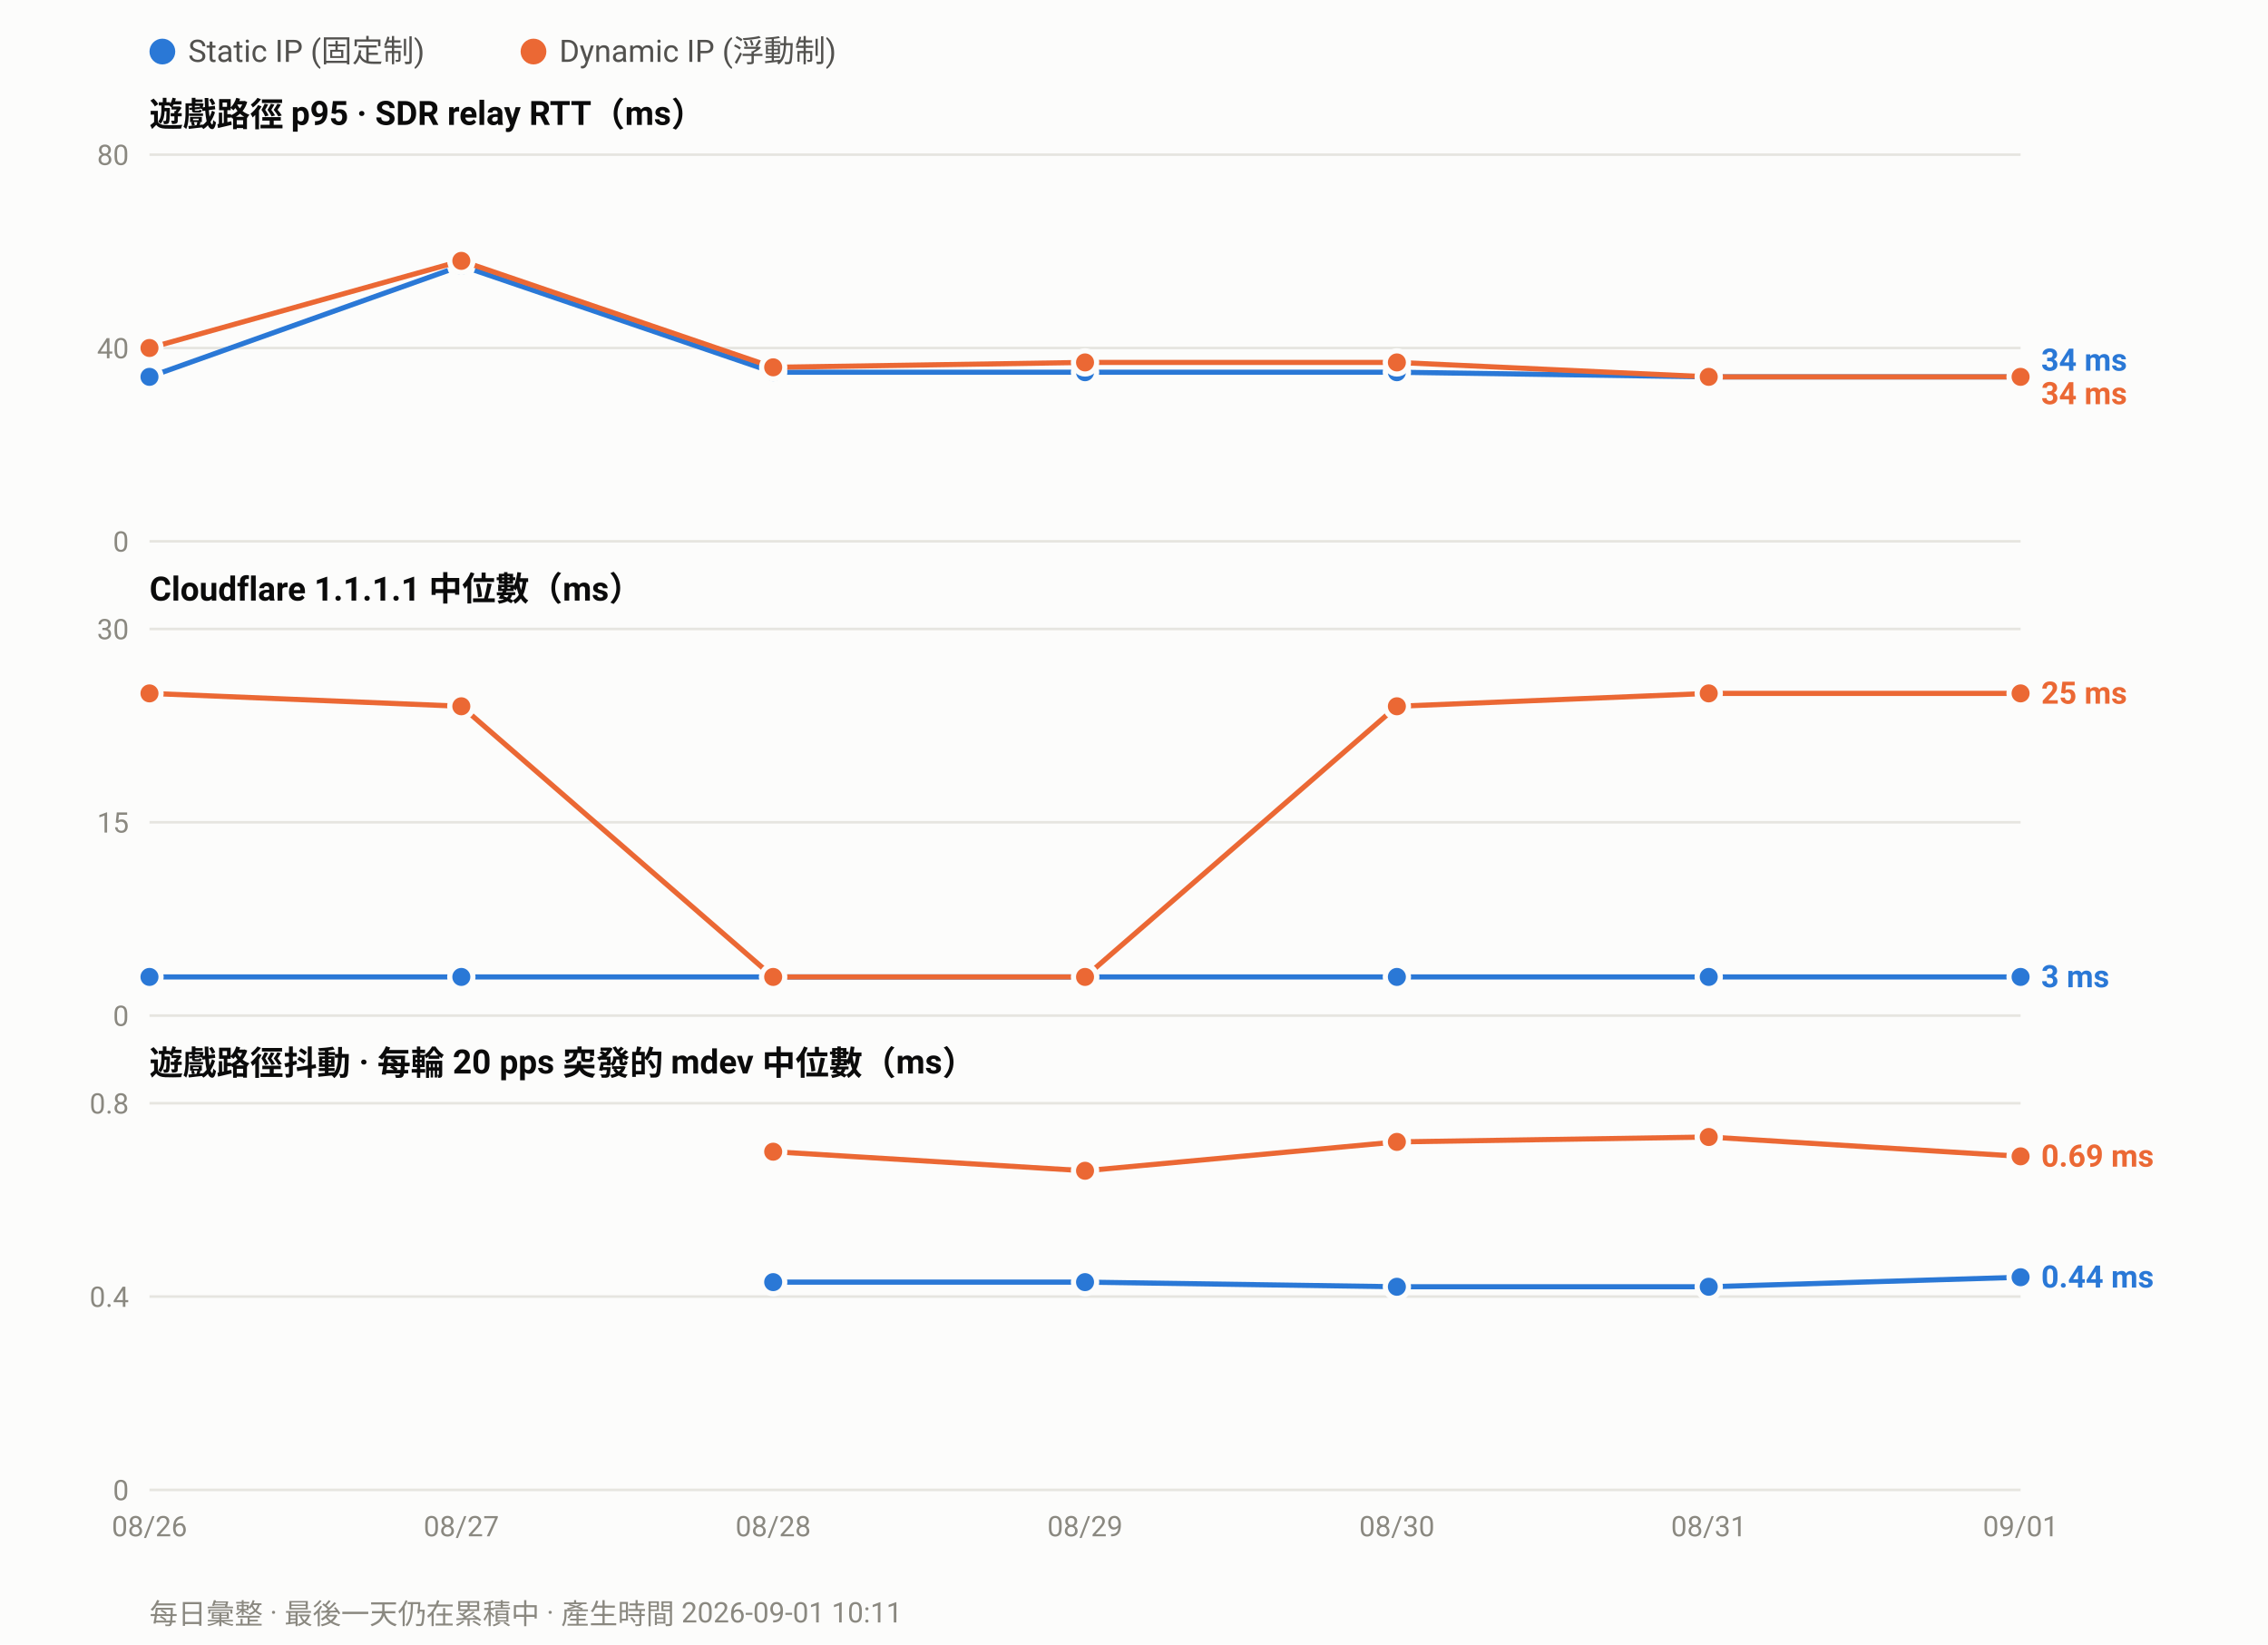
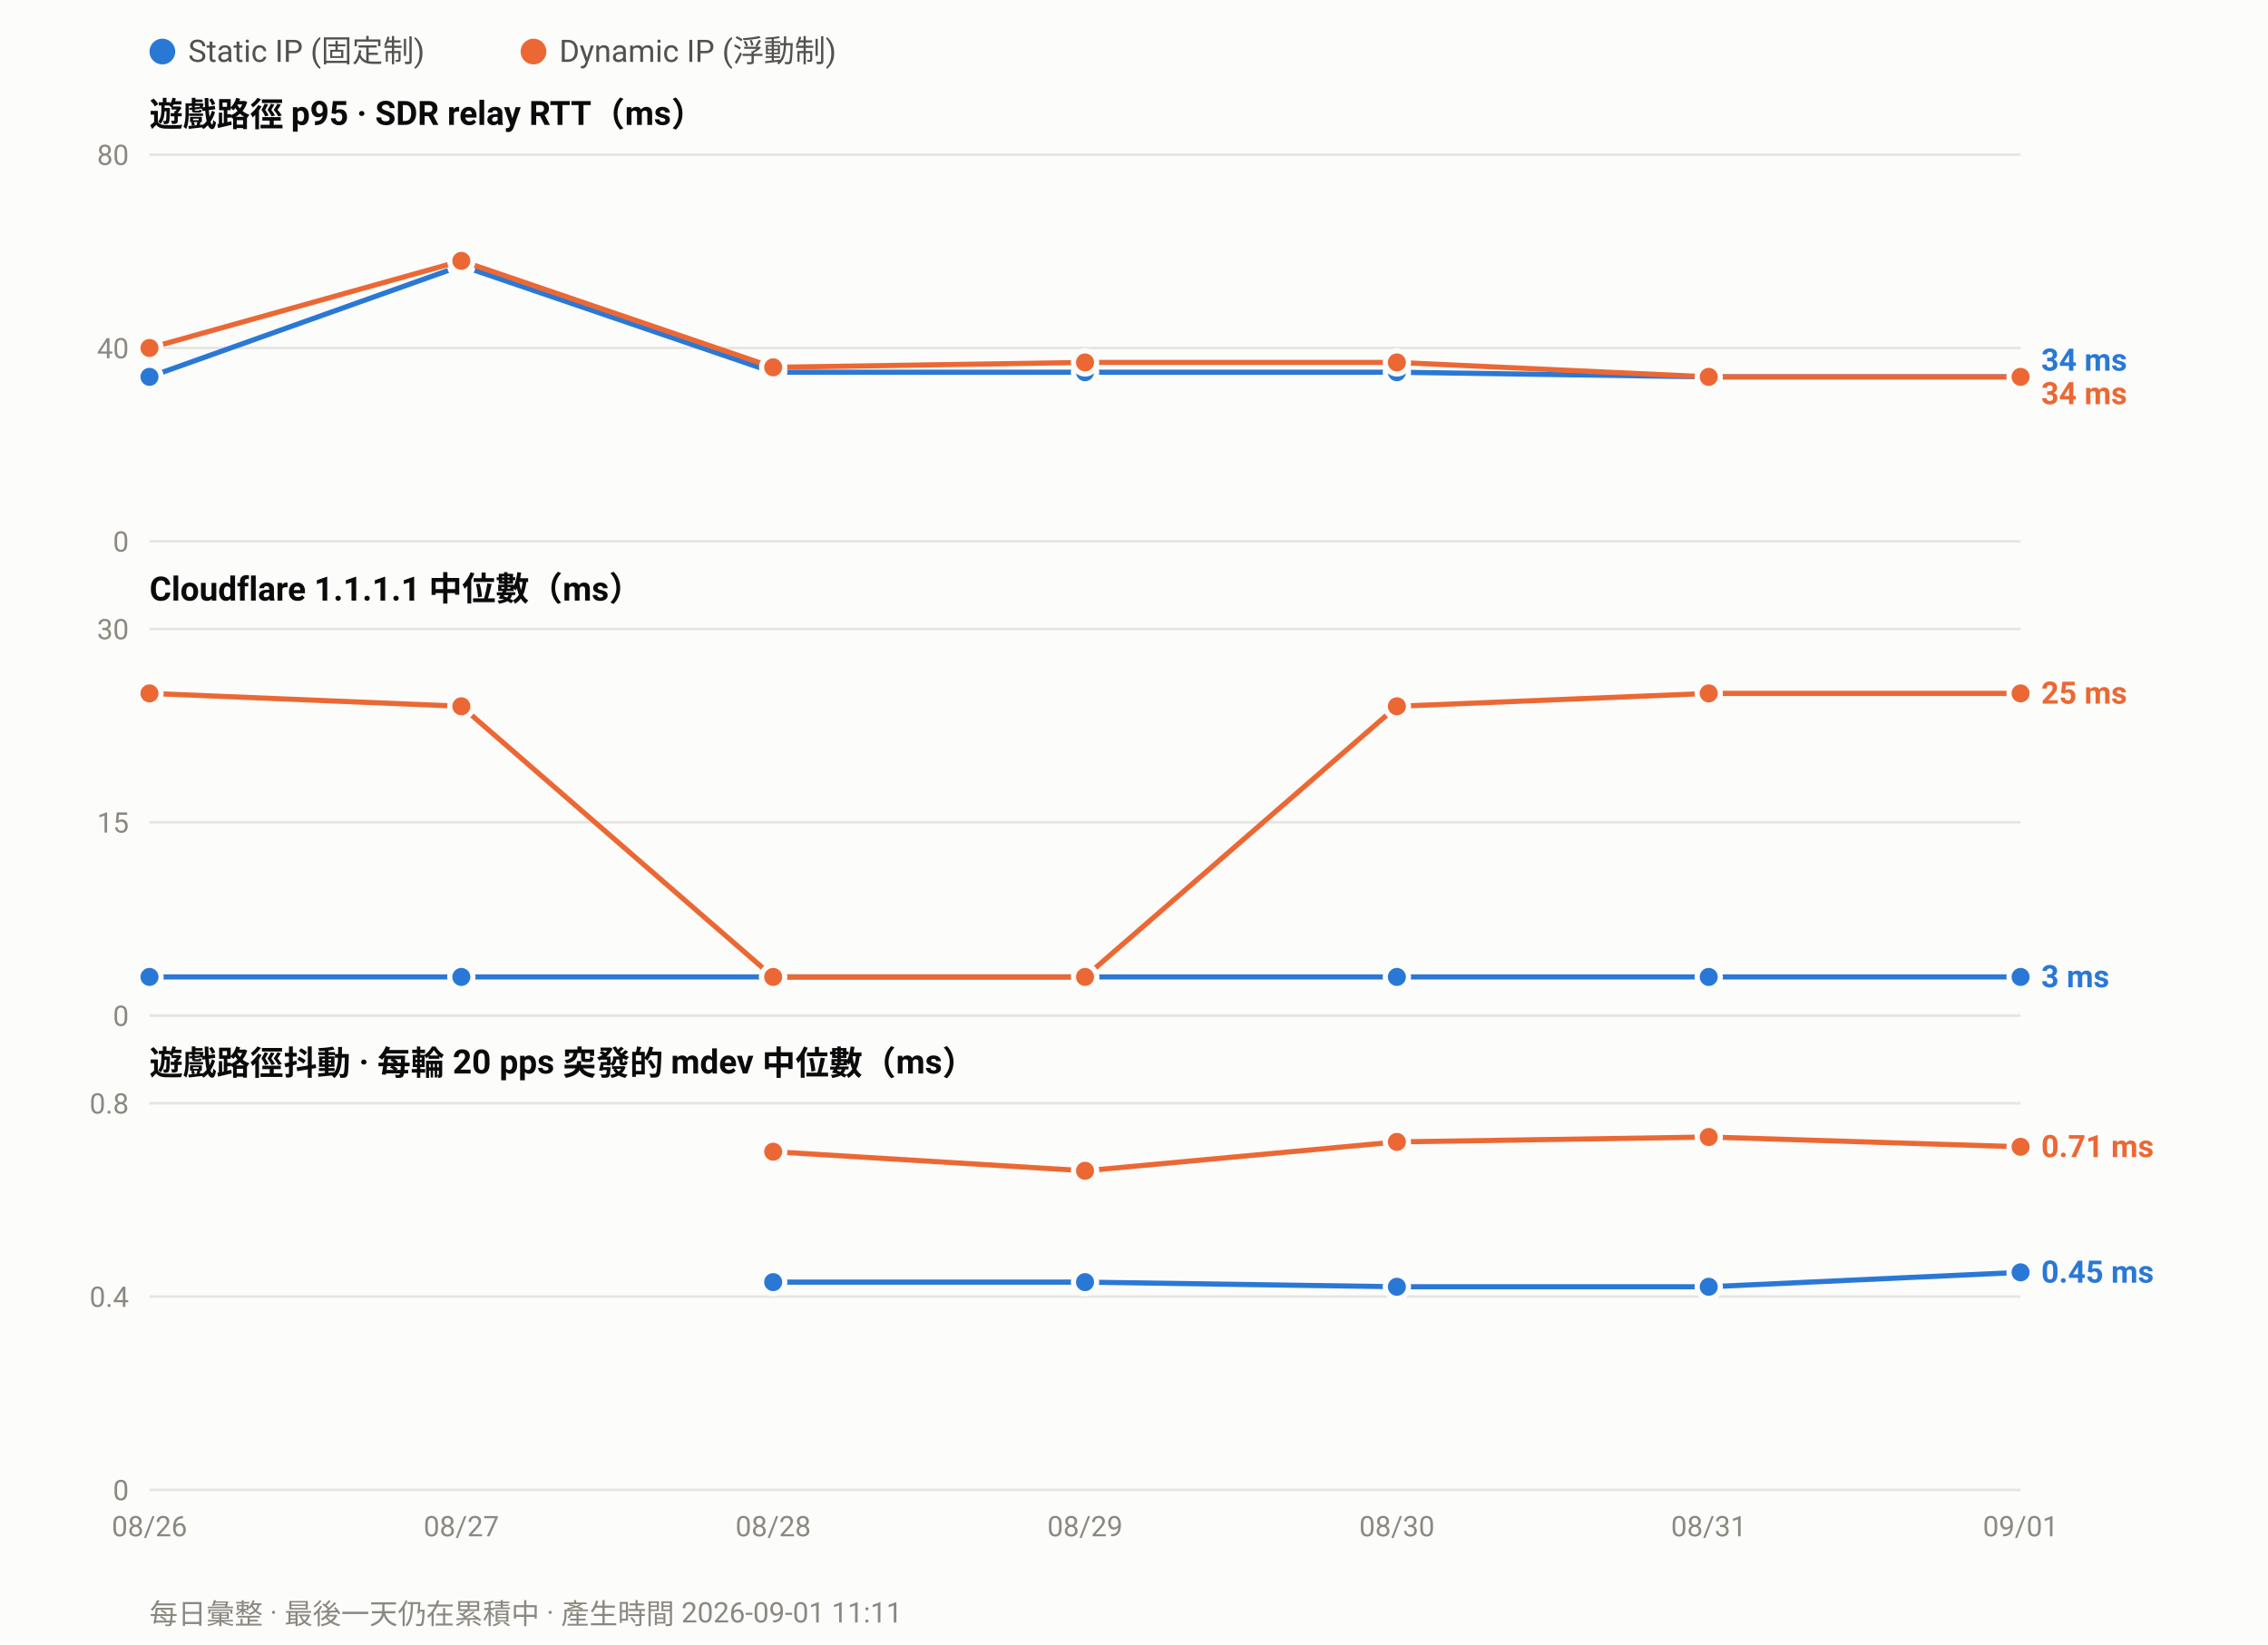
<svg xmlns="http://www.w3.org/2000/svg" width="880" height="638" viewBox="0 0 880 638" font-family="ui-sans-serif,-apple-system,Segoe UI,Roboto,Helvetica,Arial,sans-serif">
  <rect width="880" height="638" fill="#fcfcfb" />
  <circle cx="63.0" cy="20" r="5" fill="#2a78d6" />
  <text x="73.0" y="24" font-size="12" fill="#52514e">Static IP (固定制)</text>
  <circle cx="207.0" cy="20" r="5" fill="#eb6834" />
  <text x="217.0" y="24" font-size="12" fill="#52514e">Dynamic IP (浮動制)</text>
  <text x="58" y="49.0" font-size="13" font-weight="600" fill="#0b0b0b">遊戲路徑 p95 · SDR relay RTT（ms）</text>
  <line x1="58" y1="210.0" x2="784.0" y2="210.0" stroke="#e6e5e0" stroke-width="1" />
  <text x="50" y="214.0" font-size="11" text-anchor="end" fill="#8a8880">0</text>
  <line x1="58" y1="135.0" x2="784.0" y2="135.0" stroke="#e6e5e0" stroke-width="1" />
  <text x="50" y="139.0" font-size="11" text-anchor="end" fill="#8a8880">40</text>
  <line x1="58" y1="60.0" x2="784.0" y2="60.0" stroke="#e6e5e0" stroke-width="1" />
  <text x="50" y="64.0" font-size="11" text-anchor="end" fill="#8a8880">80</text>
  <polyline fill="none" stroke="#2a78d6" stroke-width="2" stroke-linejoin="round" points="58.0,146.2 179.0,103.1 300.0,144.4 421.0,144.4 542.0,144.4 663.0,146.2 784.0,146.2" />
  <circle cx="58.0" cy="146.2" r="4.5" fill="#2a78d6" stroke="#fcfcfb" stroke-width="2" />
  <circle cx="179.0" cy="103.1" r="4.5" fill="#2a78d6" stroke="#fcfcfb" stroke-width="2" />
  <circle cx="300.0" cy="144.4" r="4.5" fill="#2a78d6" stroke="#fcfcfb" stroke-width="2" />
  <circle cx="421.0" cy="144.4" r="4.5" fill="#2a78d6" stroke="#fcfcfb" stroke-width="2" />
  <circle cx="542.0" cy="144.4" r="4.5" fill="#2a78d6" stroke="#fcfcfb" stroke-width="2" />
  <circle cx="663.0" cy="146.2" r="4.5" fill="#2a78d6" stroke="#fcfcfb" stroke-width="2" />
  <circle cx="784.0" cy="146.2" r="4.5" fill="#2a78d6" stroke="#fcfcfb" stroke-width="2" />
  <polyline fill="none" stroke="#eb6834" stroke-width="2" stroke-linejoin="round" points="58.0,135.0 179.0,101.2 300.0,142.5 421.0,140.6 542.0,140.6 663.0,146.2 784.0,146.2" />
  <circle cx="58.0" cy="135.0" r="4.5" fill="#eb6834" stroke="#fcfcfb" stroke-width="2" />
  <circle cx="179.0" cy="101.2" r="4.5" fill="#eb6834" stroke="#fcfcfb" stroke-width="2" />
  <circle cx="300.0" cy="142.5" r="4.5" fill="#eb6834" stroke="#fcfcfb" stroke-width="2" />
  <circle cx="421.0" cy="140.6" r="4.5" fill="#eb6834" stroke="#fcfcfb" stroke-width="2" />
  <circle cx="542.0" cy="140.6" r="4.5" fill="#eb6834" stroke="#fcfcfb" stroke-width="2" />
  <circle cx="663.0" cy="146.2" r="4.5" fill="#eb6834" stroke="#fcfcfb" stroke-width="2" />
  <circle cx="784.0" cy="146.2" r="4.5" fill="#eb6834" stroke="#fcfcfb" stroke-width="2" />
  <text x="792.0" y="143.8" font-size="12" font-weight="600" fill="#2a78d6">34 ms</text>
  <text x="792.0" y="156.8" font-size="12" font-weight="600" fill="#eb6834">34 ms</text>
  <text x="58" y="233.0" font-size="13" font-weight="600" fill="#0b0b0b">Cloudflare 1.1.1.1 中位數（ms）</text>
  <line x1="58" y1="394.0" x2="784.0" y2="394.0" stroke="#e6e5e0" stroke-width="1" />
  <text x="50" y="398.0" font-size="11" text-anchor="end" fill="#8a8880">0</text>
  <line x1="58" y1="319.0" x2="784.0" y2="319.0" stroke="#e6e5e0" stroke-width="1" />
  <text x="50" y="323.0" font-size="11" text-anchor="end" fill="#8a8880">15</text>
  <line x1="58" y1="244.0" x2="784.0" y2="244.0" stroke="#e6e5e0" stroke-width="1" />
  <text x="50" y="248.0" font-size="11" text-anchor="end" fill="#8a8880">30</text>
  <polyline fill="none" stroke="#2a78d6" stroke-width="2" stroke-linejoin="round" points="58.0,379.0 179.0,379.0 300.0,379.0 421.0,379.0 542.0,379.0 663.0,379.0 784.0,379.0" />
  <circle cx="58.0" cy="379.0" r="4.5" fill="#2a78d6" stroke="#fcfcfb" stroke-width="2" />
  <circle cx="179.0" cy="379.0" r="4.5" fill="#2a78d6" stroke="#fcfcfb" stroke-width="2" />
  <circle cx="300.0" cy="379.0" r="4.5" fill="#2a78d6" stroke="#fcfcfb" stroke-width="2" />
  <circle cx="421.0" cy="379.0" r="4.5" fill="#2a78d6" stroke="#fcfcfb" stroke-width="2" />
  <circle cx="542.0" cy="379.0" r="4.5" fill="#2a78d6" stroke="#fcfcfb" stroke-width="2" />
  <circle cx="663.0" cy="379.0" r="4.5" fill="#2a78d6" stroke="#fcfcfb" stroke-width="2" />
  <circle cx="784.0" cy="379.0" r="4.5" fill="#2a78d6" stroke="#fcfcfb" stroke-width="2" />
  <polyline fill="none" stroke="#eb6834" stroke-width="2" stroke-linejoin="round" points="58.0,269.0 179.0,274.0 300.0,379.0 421.0,379.0 542.0,274.0 663.0,269.0 784.0,269.0" />
  <circle cx="58.0" cy="269.0" r="4.5" fill="#eb6834" stroke="#fcfcfb" stroke-width="2" />
  <circle cx="179.0" cy="274.0" r="4.5" fill="#eb6834" stroke="#fcfcfb" stroke-width="2" />
  <circle cx="300.0" cy="379.0" r="4.5" fill="#eb6834" stroke="#fcfcfb" stroke-width="2" />
  <circle cx="421.0" cy="379.0" r="4.5" fill="#eb6834" stroke="#fcfcfb" stroke-width="2" />
  <circle cx="542.0" cy="274.0" r="4.5" fill="#eb6834" stroke="#fcfcfb" stroke-width="2" />
  <circle cx="663.0" cy="269.0" r="4.5" fill="#eb6834" stroke="#fcfcfb" stroke-width="2" />
  <circle cx="784.0" cy="269.0" r="4.5" fill="#eb6834" stroke="#fcfcfb" stroke-width="2" />
  <text x="792.0" y="273.0" font-size="12" font-weight="600" fill="#eb6834">25 ms</text>
  <text x="792.0" y="383.0" font-size="12" font-weight="600" fill="#2a78d6">3 ms</text>
  <text x="58" y="417.0" font-size="13" font-weight="600" fill="#0b0b0b">遊戲路徑抖動 · 每輪 20 pps 突發的 mdev 中位數（ms）</text>
  <line x1="58" y1="578.0" x2="784.0" y2="578.0" stroke="#e6e5e0" stroke-width="1" />
  <text x="50" y="582.0" font-size="11" text-anchor="end" fill="#8a8880">0</text>
  <line x1="58" y1="503.0" x2="784.0" y2="503.0" stroke="#e6e5e0" stroke-width="1" />
  <text x="50" y="507.0" font-size="11" text-anchor="end" fill="#8a8880">0.4</text>
  <line x1="58" y1="428.0" x2="784.0" y2="428.0" stroke="#e6e5e0" stroke-width="1" />
  <text x="50" y="432.0" font-size="11" text-anchor="end" fill="#8a8880">0.8</text>
-   <polyline fill="none" stroke="#2a78d6" stroke-width="2" stroke-linejoin="round" points="300.0,497.4 421.0,497.4 542.0,499.2 663.0,499.2 784.0,495.5" />
+   <polyline fill="none" stroke="#2a78d6" stroke-width="2" stroke-linejoin="round" points="300.0,497.4 421.0,497.4 542.0,499.2 663.0,499.2 784.0,493.6" />
  <circle cx="300.0" cy="497.4" r="4.5" fill="#2a78d6" stroke="#fcfcfb" stroke-width="2" />
  <circle cx="421.0" cy="497.4" r="4.5" fill="#2a78d6" stroke="#fcfcfb" stroke-width="2" />
  <circle cx="542.0" cy="499.2" r="4.5" fill="#2a78d6" stroke="#fcfcfb" stroke-width="2" />
  <circle cx="663.0" cy="499.2" r="4.5" fill="#2a78d6" stroke="#fcfcfb" stroke-width="2" />
-   <circle cx="784.0" cy="495.5" r="4.5" fill="#2a78d6" stroke="#fcfcfb" stroke-width="2" />
-   <polyline fill="none" stroke="#eb6834" stroke-width="2" stroke-linejoin="round" points="300.0,446.8 421.0,454.2 542.0,443.0 663.0,441.1 784.0,448.6" />
+   <circle cx="784.0" cy="493.6" r="4.5" fill="#2a78d6" stroke="#fcfcfb" stroke-width="2" />
+   <polyline fill="none" stroke="#eb6834" stroke-width="2" stroke-linejoin="round" points="300.0,446.8 421.0,454.2 542.0,443.0 663.0,441.1 784.0,444.9" />
  <circle cx="300.0" cy="446.8" r="4.5" fill="#eb6834" stroke="#fcfcfb" stroke-width="2" />
  <circle cx="421.0" cy="454.2" r="4.5" fill="#eb6834" stroke="#fcfcfb" stroke-width="2" />
  <circle cx="542.0" cy="443.0" r="4.5" fill="#eb6834" stroke="#fcfcfb" stroke-width="2" />
  <circle cx="663.0" cy="441.1" r="4.5" fill="#eb6834" stroke="#fcfcfb" stroke-width="2" />
-   <circle cx="784.0" cy="448.6" r="4.5" fill="#eb6834" stroke="#fcfcfb" stroke-width="2" />
-   <text x="792.0" y="452.6" font-size="12" font-weight="600" fill="#eb6834">0.69 ms</text>
-   <text x="792.0" y="499.5" font-size="12" font-weight="600" fill="#2a78d6">0.44 ms</text>
+   <circle cx="784.0" cy="444.9" r="4.5" fill="#eb6834" stroke="#fcfcfb" stroke-width="2" />
+   <text x="792.0" y="448.9" font-size="12" font-weight="600" fill="#eb6834">0.71 ms</text>
+   <text x="792.0" y="497.6" font-size="12" font-weight="600" fill="#2a78d6">0.45 ms</text>
  <text x="58.0" y="596.0" font-size="11" text-anchor="middle" fill="#8a8880">08/26</text>
  <text x="179.0" y="596.0" font-size="11" text-anchor="middle" fill="#8a8880">08/27</text>
  <text x="300.0" y="596.0" font-size="11" text-anchor="middle" fill="#8a8880">08/28</text>
  <text x="421.0" y="596.0" font-size="11" text-anchor="middle" fill="#8a8880">08/29</text>
  <text x="542.0" y="596.0" font-size="11" text-anchor="middle" fill="#8a8880">08/30</text>
  <text x="663.0" y="596.0" font-size="11" text-anchor="middle" fill="#8a8880">08/31</text>
  <text x="784.0" y="596.0" font-size="11" text-anchor="middle" fill="#8a8880">09/01</text>
-   <text x="58" y="630" font-size="11" fill="#8a8880">每日彙整 · 最後一天仍在累積中 · 產生時間 2026-09-01 10:11</text>
+   <text x="58" y="630" font-size="11" fill="#8a8880">每日彙整 · 最後一天仍在累積中 · 產生時間 2026-09-01 11:11</text>
</svg>
